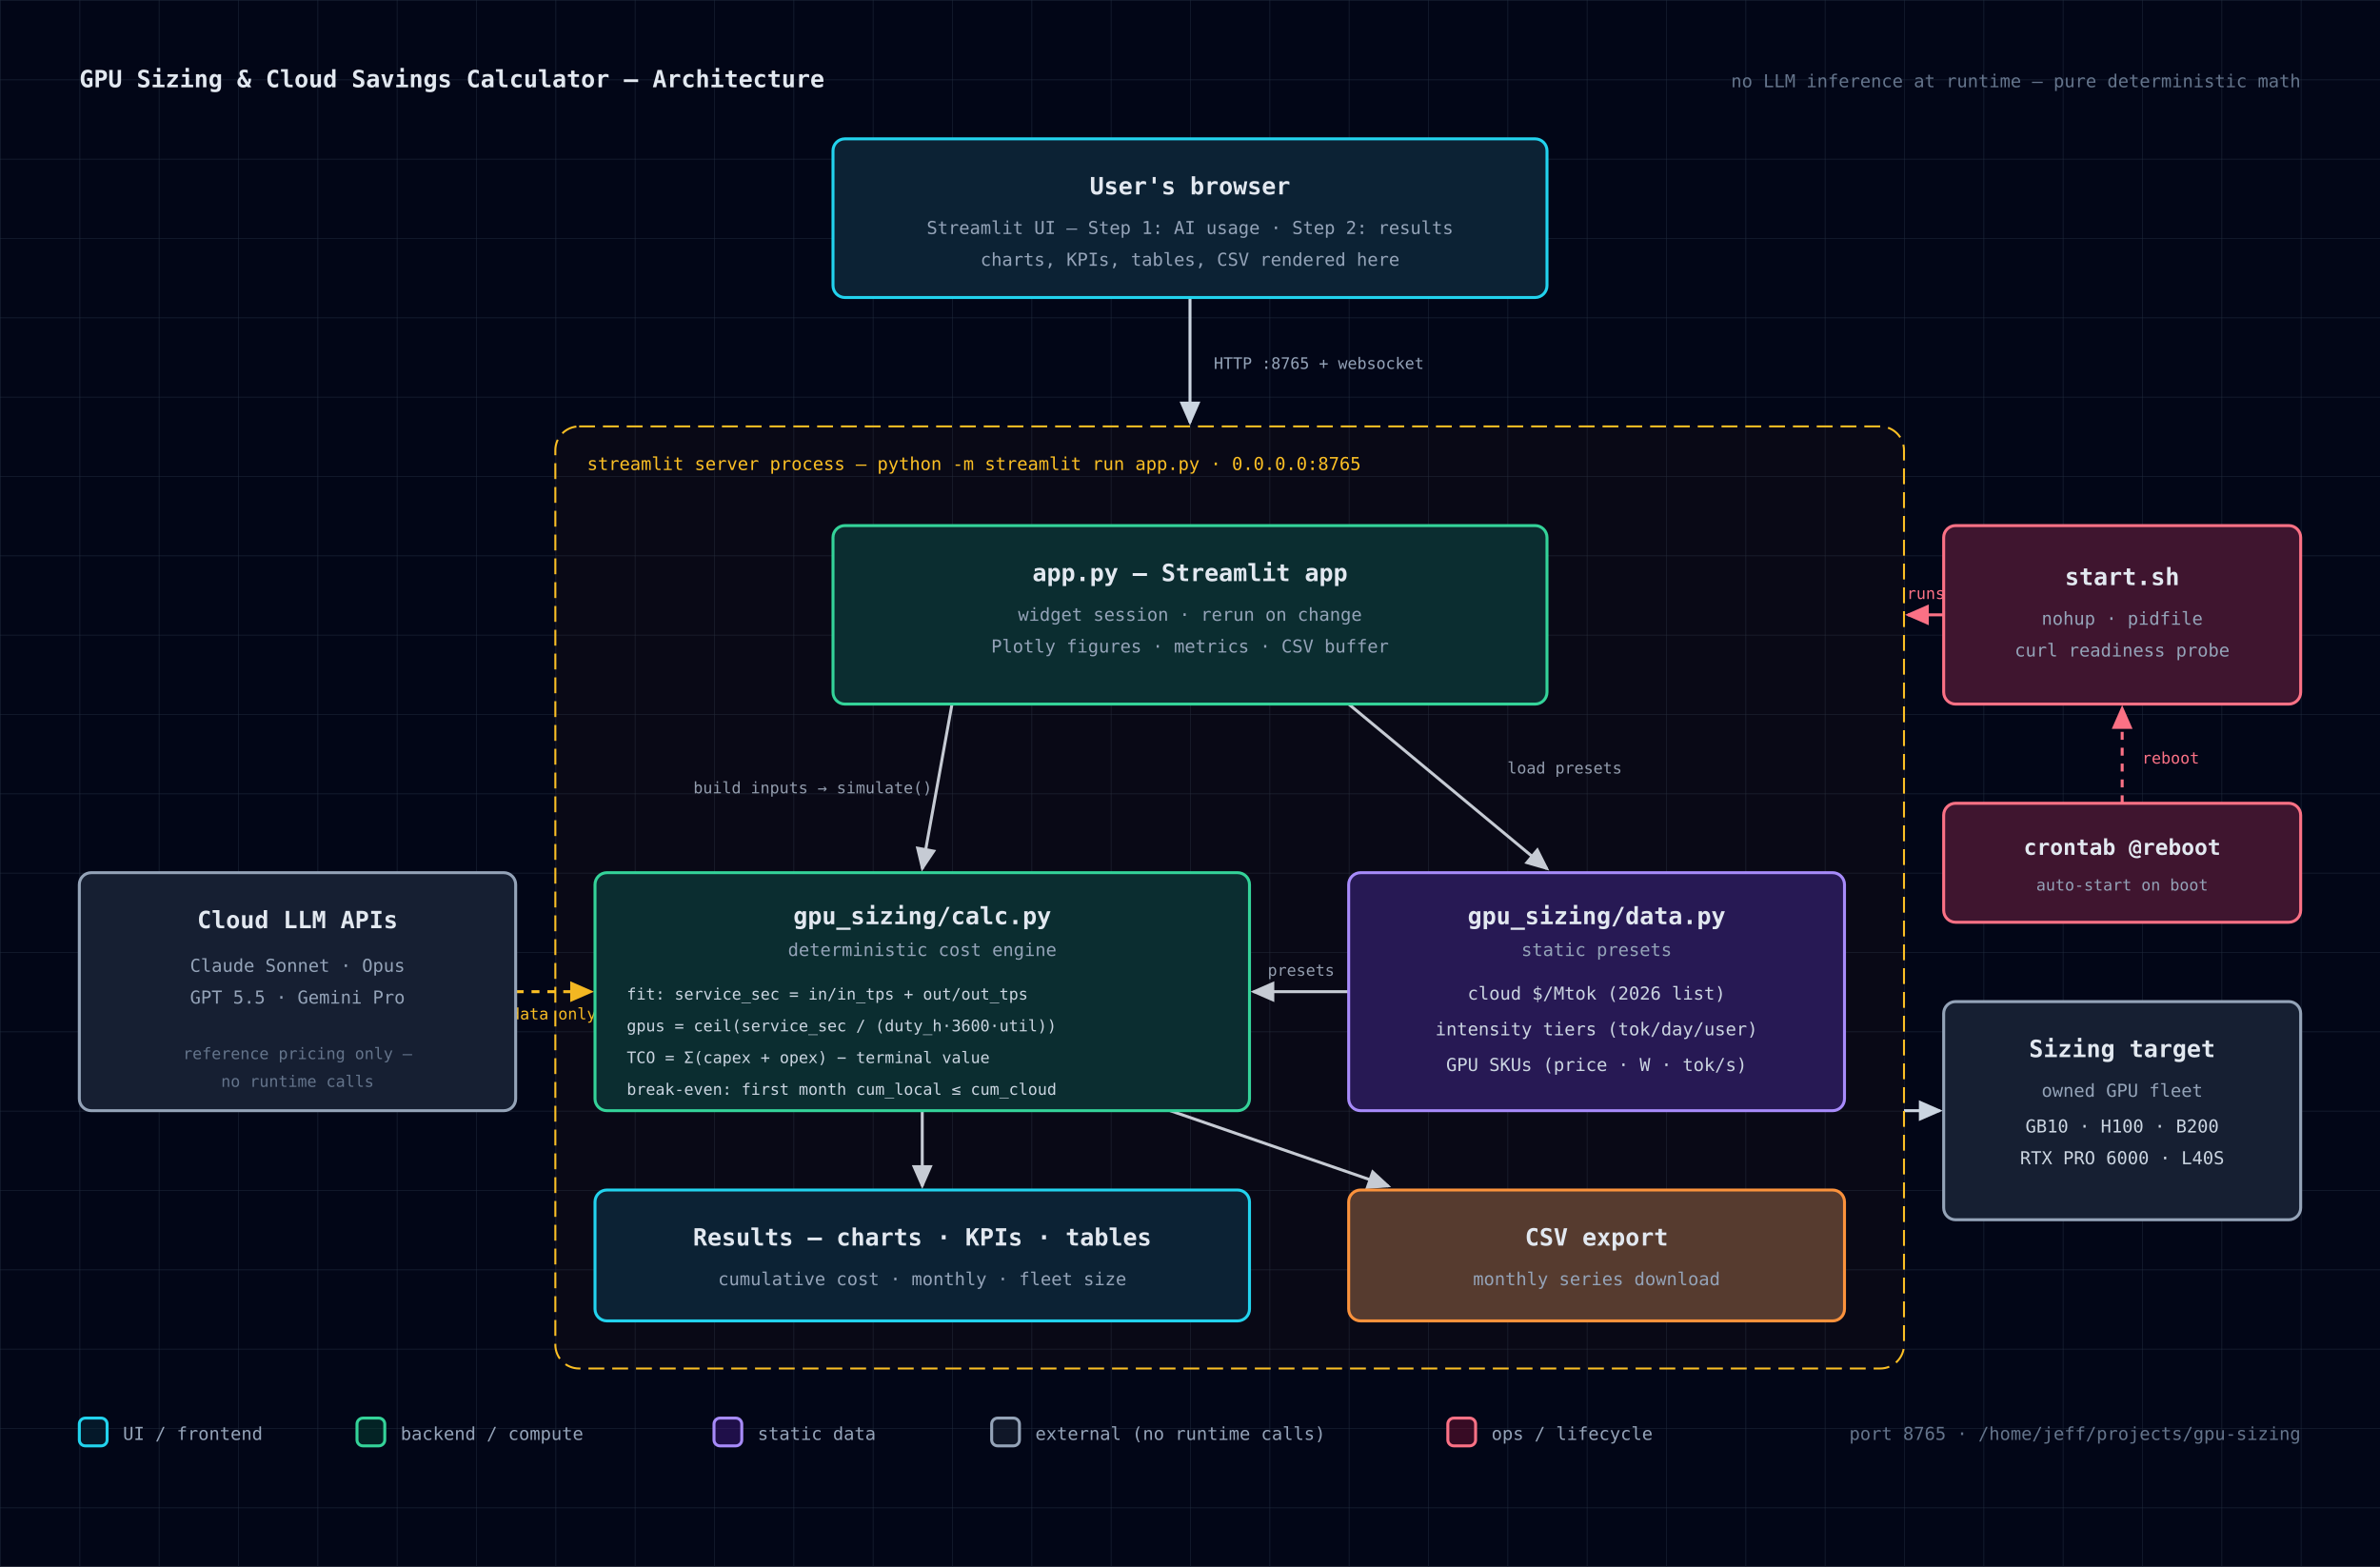
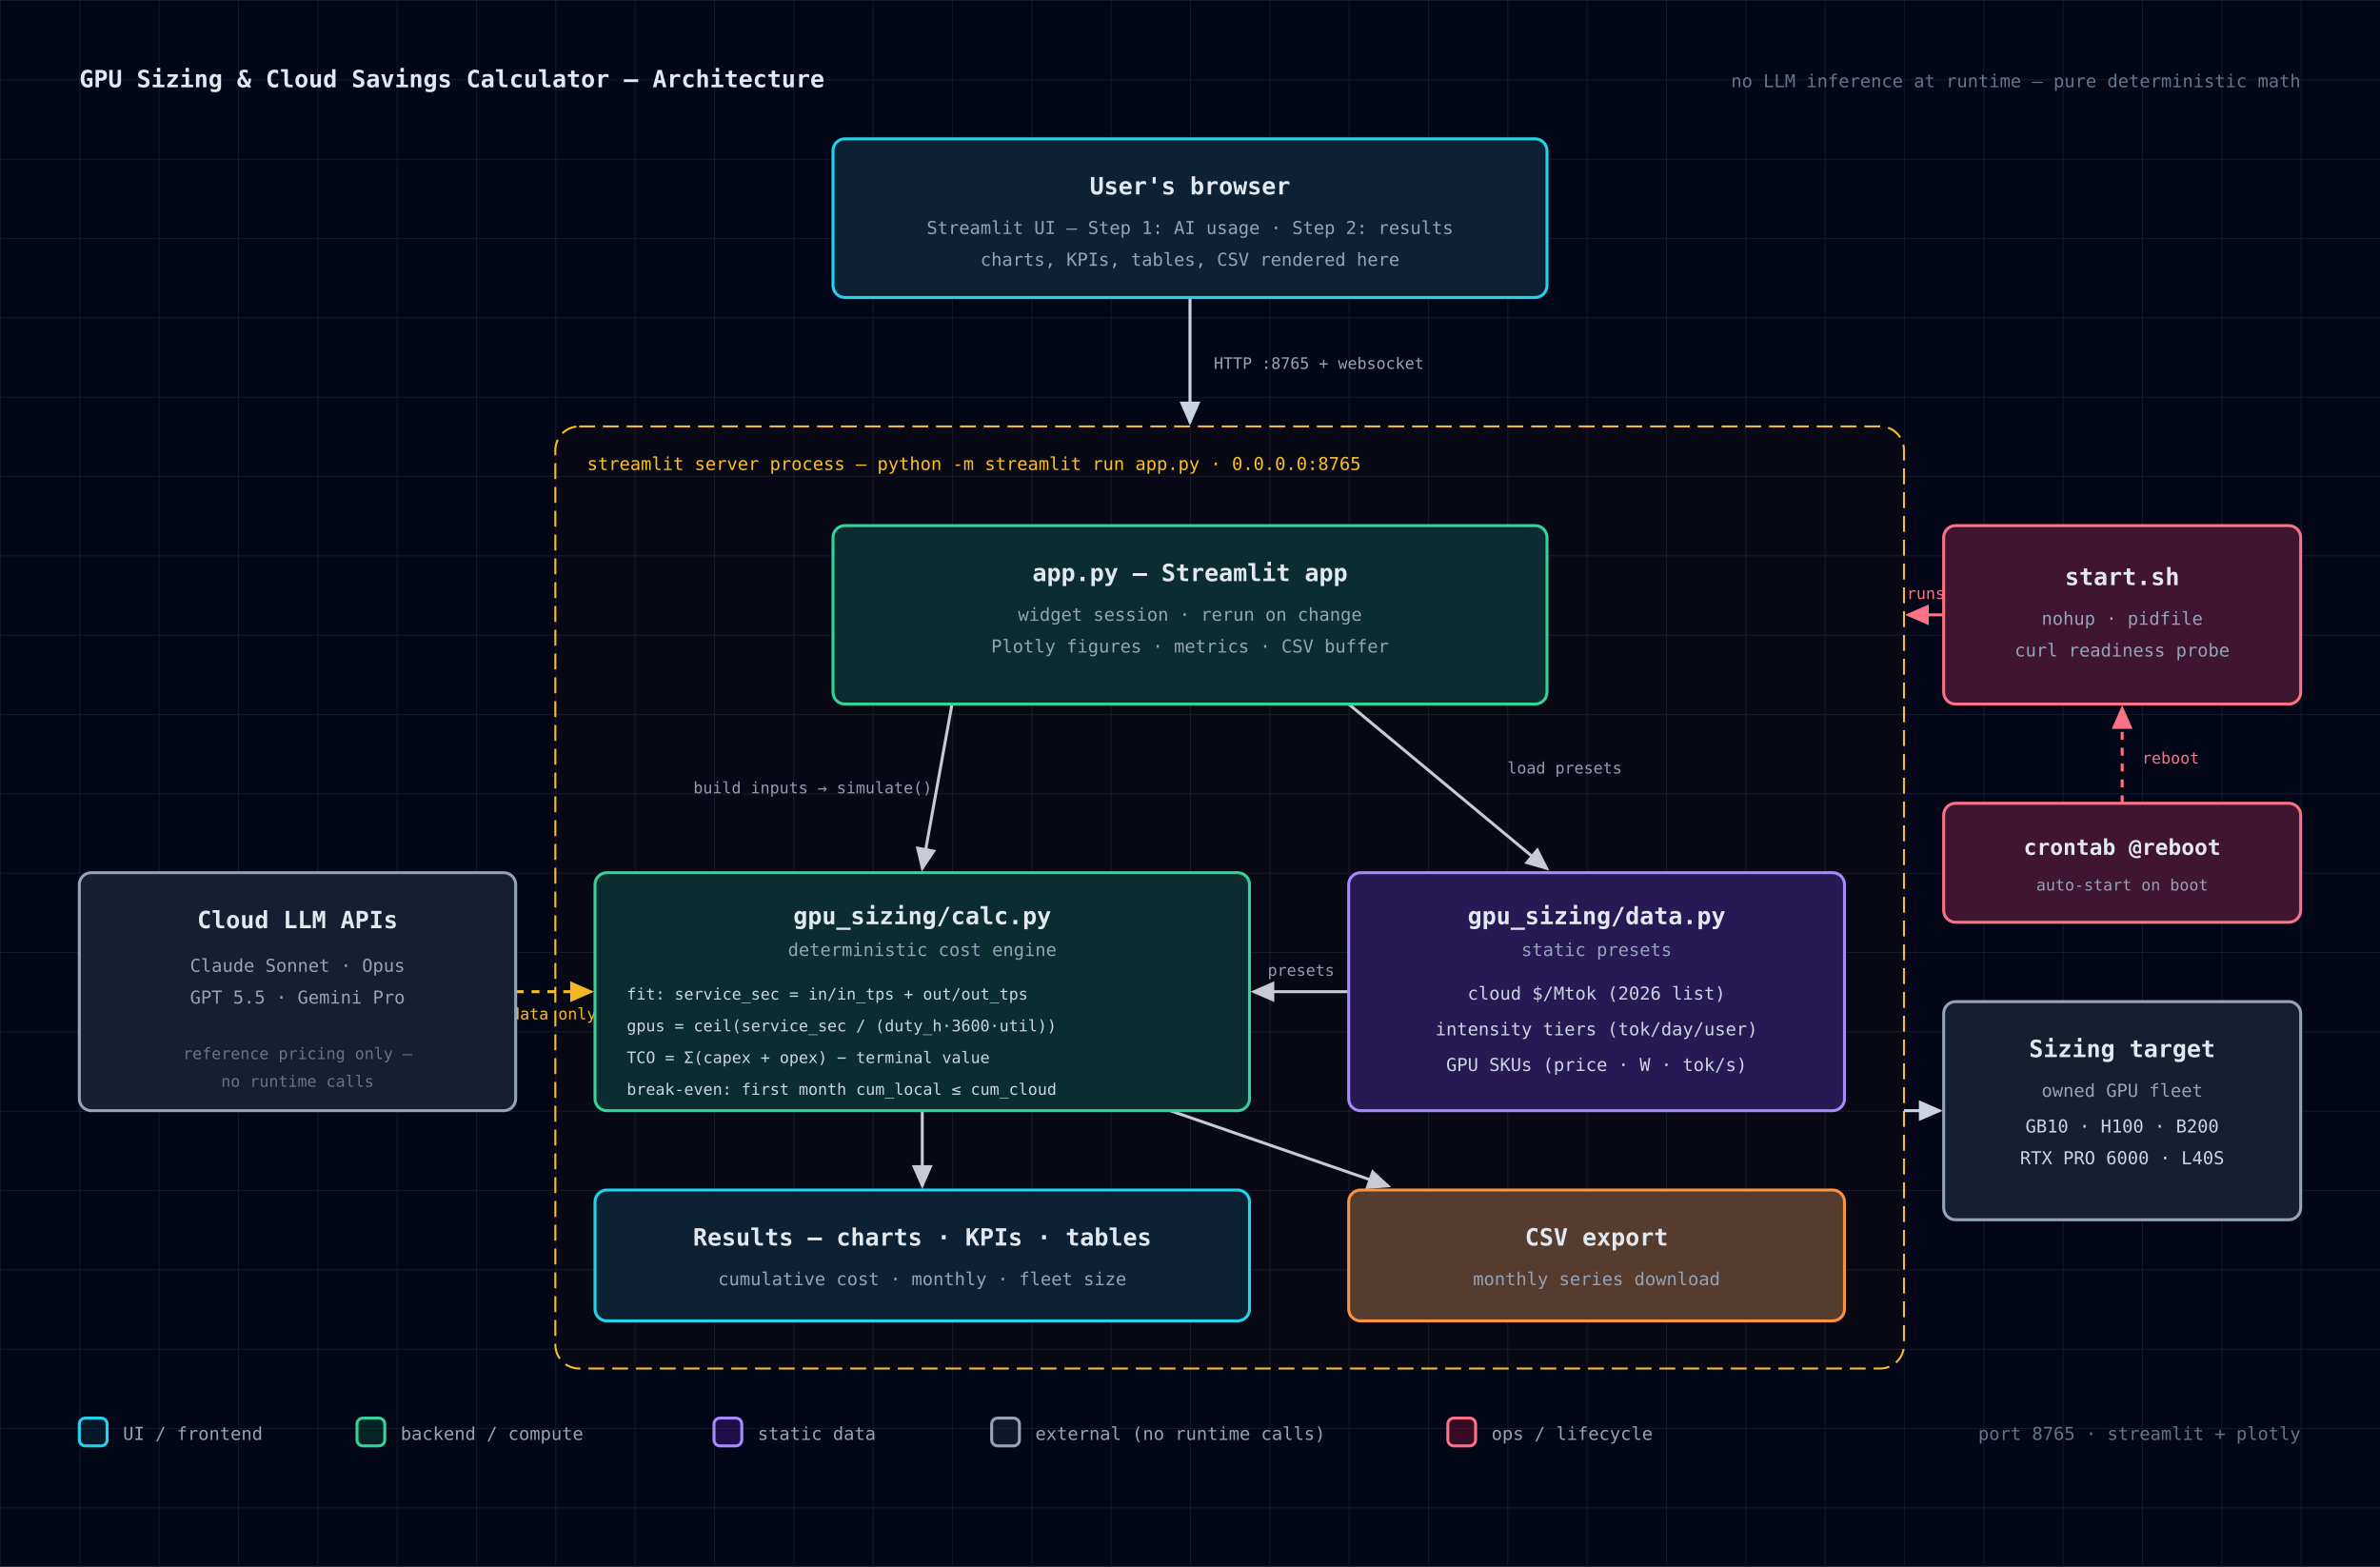
<svg xmlns="http://www.w3.org/2000/svg" viewBox="0 0 1200 790" font-family="'JetBrains Mono','Fira Code',Menlo,monospace">
  <defs>
    <pattern id="grid" width="40" height="40" patternUnits="userSpaceOnUse">
      <path d="M 40 0 L 0 0 0 40" fill="none" stroke="#1e293b" stroke-width="0.5" />
    </pattern>
    <marker id="arr-slate" markerWidth="9" markerHeight="9" refX="7" refY="3.5" orient="auto">
      <path d="M0,0 L8,3.5 L0,7 Z" fill="#cbd5e1" />
    </marker>
    <marker id="arr-rose" markerWidth="9" markerHeight="9" refX="7" refY="3.5" orient="auto">
      <path d="M0,0 L8,3.5 L0,7 Z" fill="#fb7185" />
    </marker>
    <marker id="arr-amber" markerWidth="9" markerHeight="9" refX="7" refY="3.5" orient="auto">
      <path d="M0,0 L8,3.5 L0,7 Z" fill="#fbbf24" />
    </marker>
  </defs>
  <rect width="1200" height="790" fill="#020617" />
  <rect width="1200" height="790" fill="url(#grid)" />
  <text x="40" y="44" font-size="12" font-weight="bold" fill="#e2e8f0">GPU Sizing &amp; Cloud Savings Calculator — Architecture</text>
  <text x="1160" y="44" font-size="9" fill="#64748b" text-anchor="end">no LLM inference at runtime — pure deterministic math</text>
  <line x1="600" y1="150" x2="600" y2="213" stroke="#cbd5e1" stroke-width="1.5" marker-start="url(#arr-slate)" marker-end="url(#arr-slate)" />
  <text x="612" y="186" font-size="8" fill="#94a3b8">HTTP :8765 + websocket</text>
  <line x1="480" y1="355" x2="465" y2="438" stroke="#cbd5e1" stroke-width="1.5" marker-end="url(#arr-slate)" />
  <text x="470" y="400" font-size="8" fill="#94a3b8" text-anchor="end">build inputs → simulate()</text>
  <line x1="680" y1="355" x2="780" y2="438" stroke="#cbd5e1" stroke-width="1.5" marker-end="url(#arr-slate)" />
  <text x="760" y="390" font-size="8" fill="#94a3b8">load presets</text>
  <line x1="680" y1="500" x2="632" y2="500" stroke="#cbd5e1" stroke-width="1.5" marker-end="url(#arr-slate)" />
  <text x="656" y="492" font-size="8" fill="#94a3b8" text-anchor="middle">presets</text>
  <line x1="465" y1="560" x2="465" y2="598" stroke="#cbd5e1" stroke-width="1.5" marker-end="url(#arr-slate)" />
  <line x1="590" y1="560" x2="700" y2="598" stroke="#cbd5e1" stroke-width="1.5" marker-end="url(#arr-slate)" />
  <line x1="260" y1="500" x2="298" y2="500" stroke="#fbbf24" stroke-width="1.5" stroke-dasharray="4,4" marker-end="url(#arr-amber)" />
  <text x="279" y="514" font-size="8" fill="#fbbf24" text-anchor="middle">data only</text>
  <line x1="980" y1="310" x2="962" y2="310" stroke="#fb7185" stroke-width="1.5" marker-end="url(#arr-rose)" />
  <text x="971" y="302" font-size="8" fill="#fb7185" text-anchor="middle">runs</text>
  <line x1="1070" y1="405" x2="1070" y2="357" stroke="#fb7185" stroke-width="1.5" stroke-dasharray="4,4" marker-end="url(#arr-rose)" />
  <text x="1080" y="385" font-size="8" fill="#fb7185">reboot</text>
  <line x1="960" y1="560" x2="978" y2="560" stroke="#cbd5e1" stroke-width="1.5" marker-end="url(#arr-slate)" />
  <rect x="280" y="215" width="680" height="475" rx="12" fill="rgba(120,53,15,0.06)" stroke="#fbbf24" stroke-width="1" stroke-dasharray="8,4" />
  <text x="296" y="237" font-size="9" fill="#fbbf24">streamlit server process — python -m streamlit run app.py · 0.0.0.0:8765</text>
  <rect x="420" y="70" width="360" height="80" rx="6" fill="#0f172a" />
  <rect x="420" y="70" width="360" height="80" rx="6" fill="rgba(8,51,68,0.4)" stroke="#22d3ee" stroke-width="1.5" />
  <text x="600" y="98" font-size="12" font-weight="bold" fill="#e2e8f0" text-anchor="middle">User's browser</text>
  <text x="600" y="118" font-size="9" fill="#94a3b8" text-anchor="middle">Streamlit UI — Step 1: AI usage · Step 2: results</text>
  <text x="600" y="134" font-size="9" fill="#94a3b8" text-anchor="middle">charts, KPIs, tables, CSV rendered here</text>
  <rect x="420" y="265" width="360" height="90" rx="6" fill="#0f172a" />
  <rect x="420" y="265" width="360" height="90" rx="6" fill="rgba(6,78,59,0.4)" stroke="#34d399" stroke-width="1.5" />
  <text x="600" y="293" font-size="12" font-weight="bold" fill="#e2e8f0" text-anchor="middle">app.py — Streamlit app</text>
  <text x="600" y="313" font-size="9" fill="#94a3b8" text-anchor="middle">widget session · rerun on change</text>
  <text x="600" y="329" font-size="9" fill="#94a3b8" text-anchor="middle">Plotly figures · metrics · CSV buffer</text>
  <rect x="300" y="440" width="330" height="120" rx="6" fill="#0f172a" />
  <rect x="300" y="440" width="330" height="120" rx="6" fill="rgba(6,78,59,0.4)" stroke="#34d399" stroke-width="1.5" />
  <text x="465" y="466" font-size="12" font-weight="bold" fill="#e2e8f0" text-anchor="middle">gpu_sizing/calc.py</text>
  <text x="465" y="482" font-size="9" fill="#94a3b8" text-anchor="middle">deterministic cost engine</text>
  <text x="316" y="504" font-size="8" fill="#cbd5e1">fit: service_sec = in/in_tps + out/out_tps</text>
  <text x="316" y="520" font-size="8" fill="#cbd5e1">gpus = ceil(service_sec / (duty_h·3600·util))</text>
  <text x="316" y="536" font-size="8" fill="#cbd5e1">TCO = Σ(capex + opex) − terminal value</text>
  <text x="316" y="552" font-size="8" fill="#cbd5e1">break-even: first month cum_local ≤ cum_cloud</text>
  <rect x="680" y="440" width="250" height="120" rx="6" fill="#0f172a" />
  <rect x="680" y="440" width="250" height="120" rx="6" fill="rgba(76,29,149,0.4)" stroke="#a78bfa" stroke-width="1.5" />
  <text x="805" y="466" font-size="12" font-weight="bold" fill="#e2e8f0" text-anchor="middle">gpu_sizing/data.py</text>
  <text x="805" y="482" font-size="9" fill="#94a3b8" text-anchor="middle">static presets</text>
  <text x="805" y="504" font-size="9" fill="#cbd5e1" text-anchor="middle">cloud $/Mtok (2026 list)</text>
  <text x="805" y="522" font-size="9" fill="#cbd5e1" text-anchor="middle">intensity tiers (tok/day/user)</text>
  <text x="805" y="540" font-size="9" fill="#cbd5e1" text-anchor="middle">GPU SKUs (price · W · tok/s)</text>
  <rect x="300" y="600" width="330" height="66" rx="6" fill="#0f172a" />
  <rect x="300" y="600" width="330" height="66" rx="6" fill="rgba(8,51,68,0.4)" stroke="#22d3ee" stroke-width="1.5" />
  <text x="465" y="628" font-size="12" font-weight="bold" fill="#e2e8f0" text-anchor="middle">Results — charts · KPIs · tables</text>
  <text x="465" y="648" font-size="9" fill="#94a3b8" text-anchor="middle">cumulative cost · monthly · fleet size</text>
  <rect x="680" y="600" width="250" height="66" rx="6" fill="#0f172a" />
  <rect x="680" y="600" width="250" height="66" rx="6" fill="rgba(251,146,60,0.3)" stroke="#fb923c" stroke-width="1.5" />
  <text x="805" y="628" font-size="12" font-weight="bold" fill="#e2e8f0" text-anchor="middle">CSV export</text>
  <text x="805" y="648" font-size="9" fill="#94a3b8" text-anchor="middle">monthly series download</text>
  <rect x="40" y="440" width="220" height="120" rx="6" fill="#0f172a" />
  <rect x="40" y="440" width="220" height="120" rx="6" fill="rgba(30,41,59,0.5)" stroke="#94a3b8" stroke-width="1.5" />
  <text x="150" y="468" font-size="12" font-weight="bold" fill="#e2e8f0" text-anchor="middle">Cloud LLM APIs</text>
  <text x="150" y="490" font-size="9" fill="#94a3b8" text-anchor="middle">Claude Sonnet · Opus</text>
  <text x="150" y="506" font-size="9" fill="#94a3b8" text-anchor="middle">GPT 5.5 · Gemini Pro</text>
  <text x="150" y="534" font-size="8" fill="#64748b" text-anchor="middle">reference pricing only —</text>
  <text x="150" y="548" font-size="8" fill="#64748b" text-anchor="middle">no runtime calls</text>
  <rect x="980" y="265" width="180" height="90" rx="6" fill="#0f172a" />
  <rect x="980" y="265" width="180" height="90" rx="6" fill="rgba(136,19,55,0.4)" stroke="#fb7185" stroke-width="1.5" />
  <text x="1070" y="295" font-size="12" font-weight="bold" fill="#e2e8f0" text-anchor="middle">start.sh</text>
  <text x="1070" y="315" font-size="9" fill="#94a3b8" text-anchor="middle">nohup · pidfile</text>
  <text x="1070" y="331" font-size="9" fill="#94a3b8" text-anchor="middle">curl readiness probe</text>
  <rect x="980" y="405" width="180" height="60" rx="6" fill="#0f172a" />
  <rect x="980" y="405" width="180" height="60" rx="6" fill="rgba(136,19,55,0.4)" stroke="#fb7185" stroke-width="1.5" />
  <text x="1070" y="431" font-size="11" font-weight="bold" fill="#e2e8f0" text-anchor="middle">crontab @reboot</text>
  <text x="1070" y="449" font-size="8" fill="#94a3b8" text-anchor="middle">auto-start on boot</text>
  <rect x="980" y="505" width="180" height="110" rx="6" fill="#0f172a" />
  <rect x="980" y="505" width="180" height="110" rx="6" fill="rgba(30,41,59,0.5)" stroke="#94a3b8" stroke-width="1.5" />
  <text x="1070" y="533" font-size="12" font-weight="bold" fill="#e2e8f0" text-anchor="middle">Sizing target</text>
  <text x="1070" y="553" font-size="9" fill="#94a3b8" text-anchor="middle">owned GPU fleet</text>
  <text x="1070" y="571" font-size="9" fill="#cbd5e1" text-anchor="middle">GB10 · H100 · B200</text>
  <text x="1070" y="587" font-size="9" fill="#cbd5e1" text-anchor="middle">RTX PRO 6000 · L40S</text>
  <rect x="40" y="715" width="14" height="14" rx="3" fill="rgba(8,51,68,0.4)" stroke="#22d3ee" stroke-width="1.5" />
  <text x="62" y="726" font-size="9" fill="#94a3b8">UI / frontend</text>
  <rect x="180" y="715" width="14" height="14" rx="3" fill="rgba(6,78,59,0.4)" stroke="#34d399" stroke-width="1.5" />
  <text x="202" y="726" font-size="9" fill="#94a3b8">backend / compute</text>
  <rect x="360" y="715" width="14" height="14" rx="3" fill="rgba(76,29,149,0.4)" stroke="#a78bfa" stroke-width="1.5" />
  <text x="382" y="726" font-size="9" fill="#94a3b8">static data</text>
  <rect x="500" y="715" width="14" height="14" rx="3" fill="rgba(30,41,59,0.5)" stroke="#94a3b8" stroke-width="1.5" />
  <text x="522" y="726" font-size="9" fill="#94a3b8">external (no runtime calls)</text>
  <rect x="730" y="715" width="14" height="14" rx="3" fill="rgba(136,19,55,0.4)" stroke="#fb7185" stroke-width="1.5" />
  <text x="752" y="726" font-size="9" fill="#94a3b8">ops / lifecycle</text>
-   <text x="1160" y="726" font-size="9" fill="#64748b" text-anchor="end">port 8765 · /home/jeff/projects/gpu-sizing</text>
+   <text x="1160" y="726" font-size="9" fill="#64748b" text-anchor="end">port 8765 · streamlit + plotly</text>
</svg>
